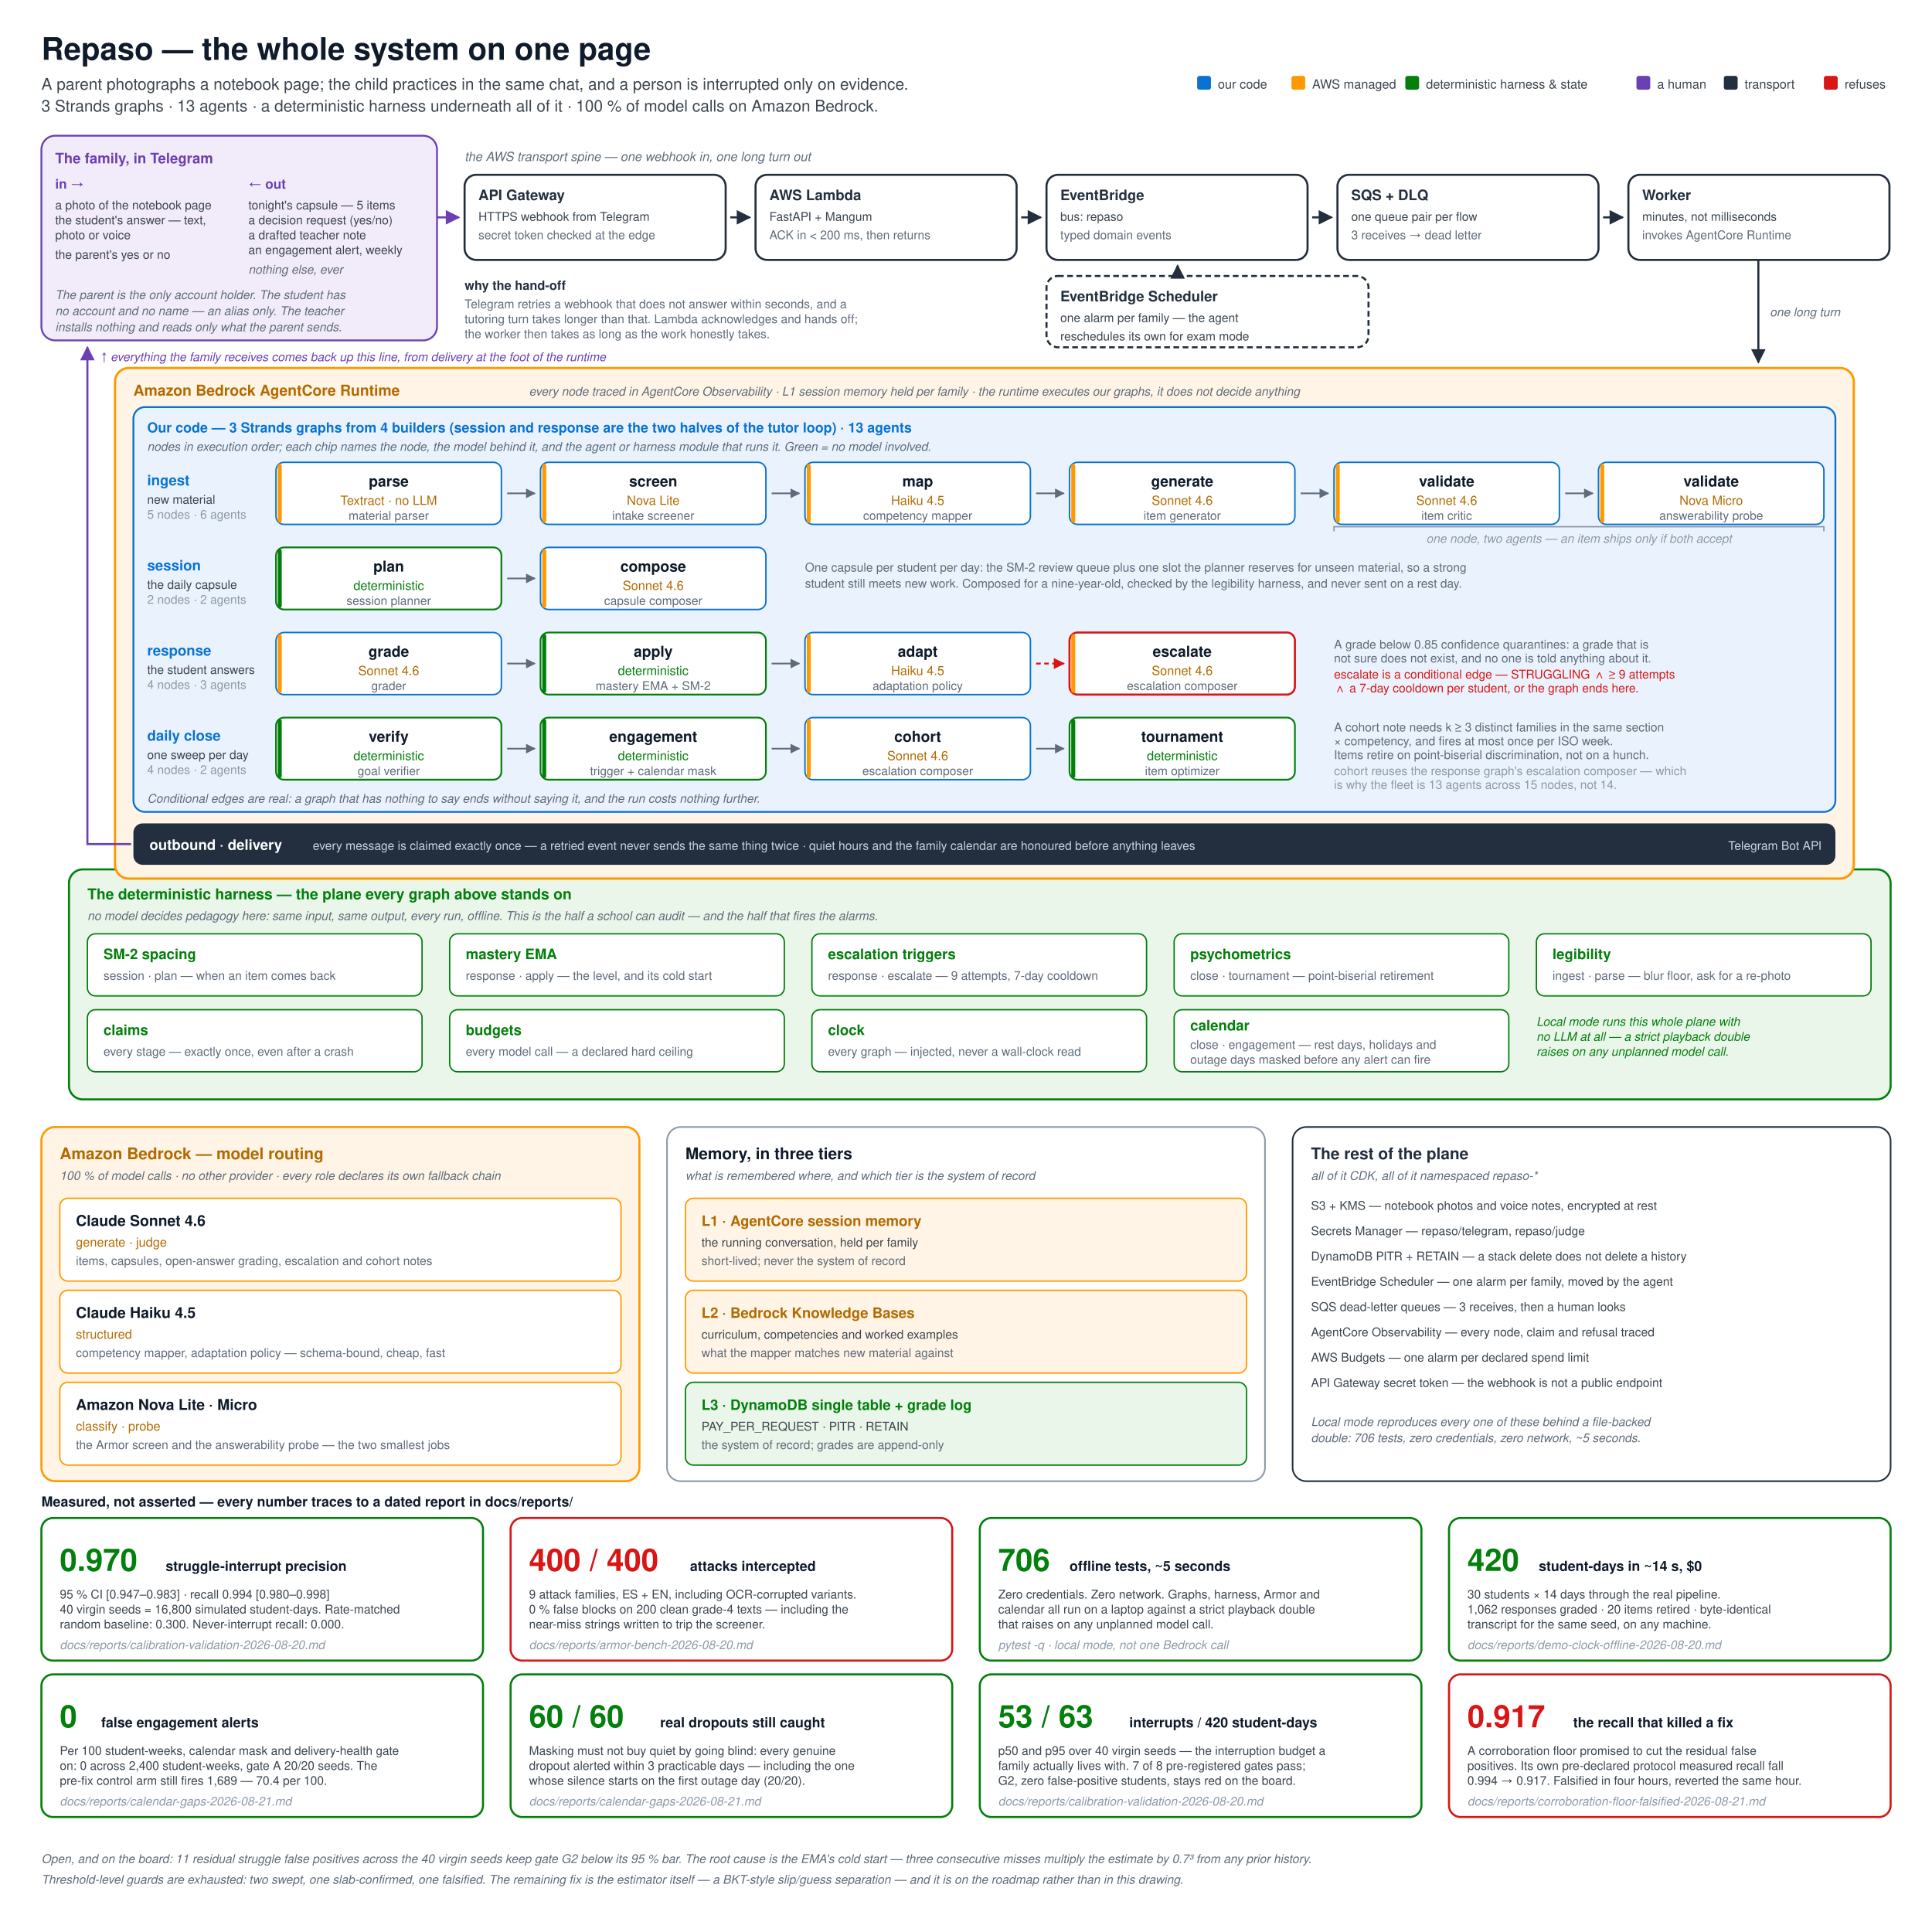
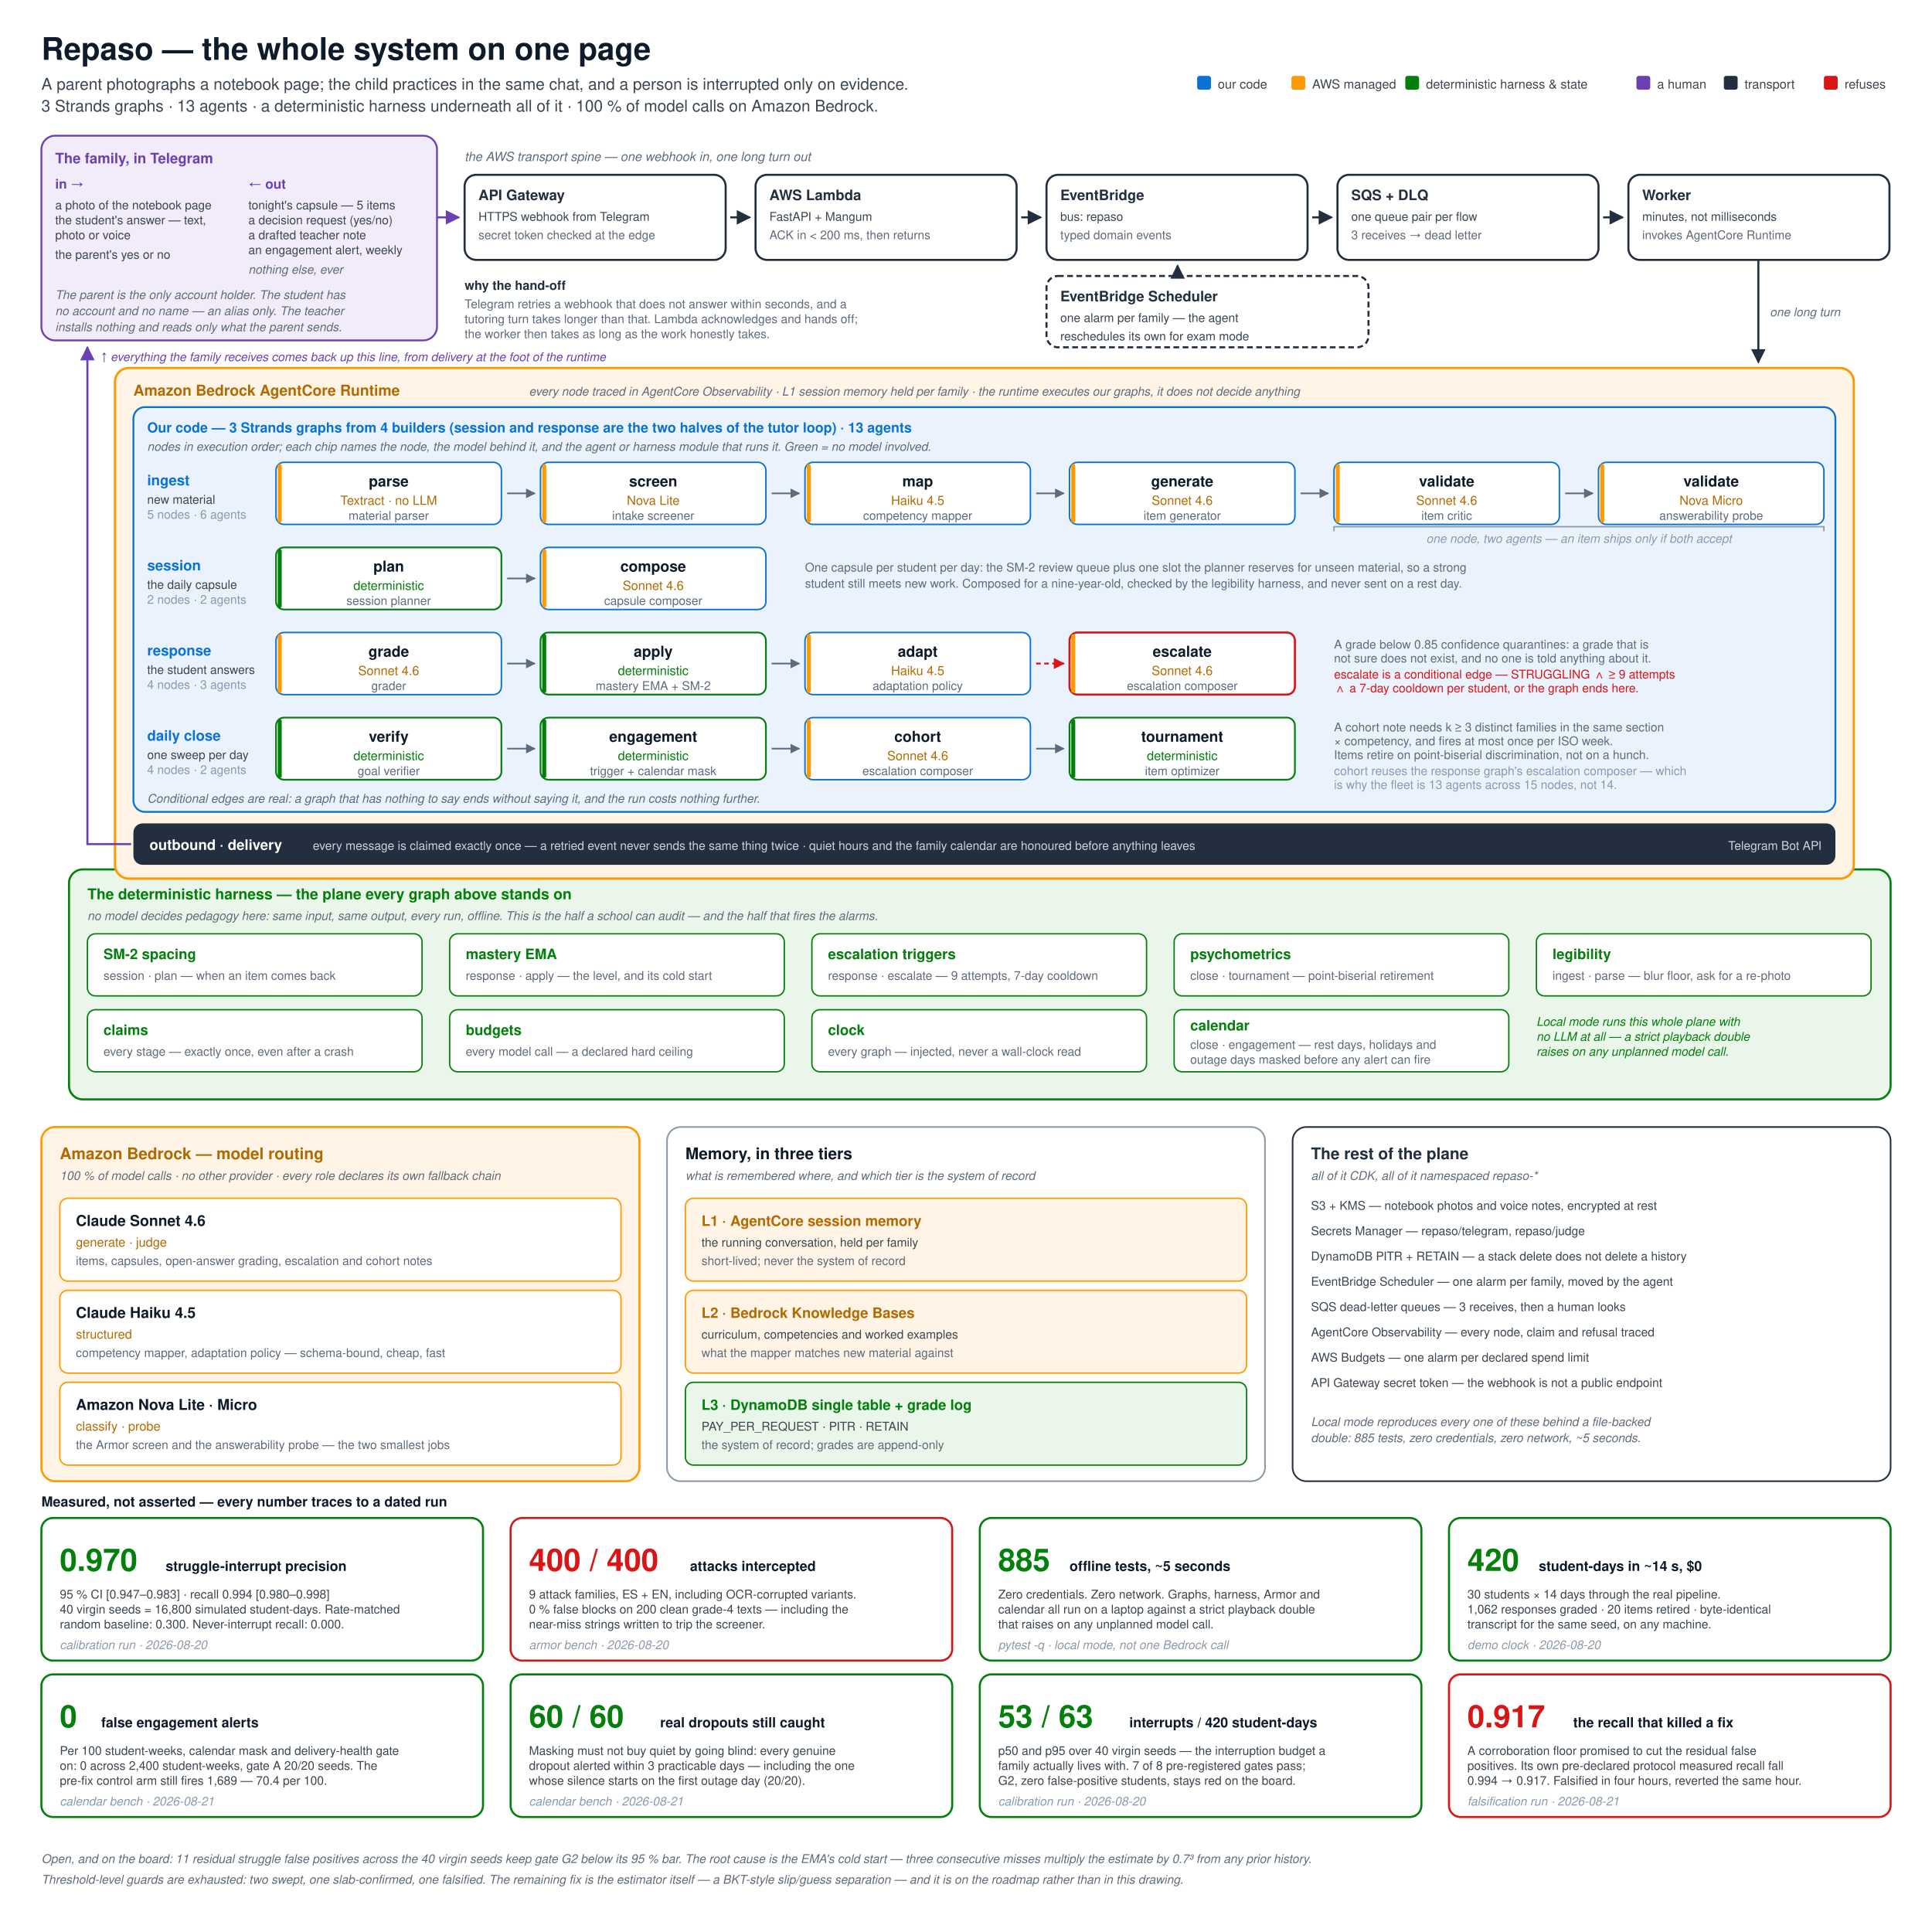
<svg xmlns="http://www.w3.org/2000/svg" width="1680" height="1680" viewBox="0 0 1680 1680" font-family="Helvetica Neue, Helvetica, Arial, sans-serif">
  <defs>
    <marker id="aSquid" viewBox="0 0 10 10" refX="9" refY="5" markerWidth="7" markerHeight="7" orient="auto-start-reverse">
      <path d="M0,0 L10,5 L0,10 z" fill="#232f3e" />
    </marker>
    <marker id="aGrey" viewBox="0 0 10 10" refX="9" refY="5" markerWidth="6" markerHeight="6" orient="auto-start-reverse">
      <path d="M0,0 L10,5 L0,10 z" fill="#5f6b7a" />
    </marker>
    <marker id="aRed" viewBox="0 0 10 10" refX="9" refY="5" markerWidth="6" markerHeight="6" orient="auto-start-reverse">
      <path d="M0,0 L10,5 L0,10 z" fill="#d91515" />
    </marker>
    <marker id="aPurple" viewBox="0 0 10 10" refX="9" refY="5" markerWidth="7" markerHeight="7" orient="auto-start-reverse">
      <path d="M0,0 L10,5 L0,10 z" fill="#6b40b2" />
    </marker>
  </defs>
  <rect x="0" y="0" width="1680" height="1680" fill="#ffffff" />
  <text x="36" y="52" font-size="27" font-weight="bold" fill="#0f1b2a">Repaso — the whole system on one page</text>
  <text x="36" y="78" font-size="14" fill="#3c4650">A parent photographs a notebook page; the child practices in the same chat, and a person is interrupted only on evidence.</text>
  <text x="36" y="97" font-size="14" fill="#3c4650">3 Strands graphs · 13 agents · a deterministic harness underneath all of it · 100 % of model calls on Amazon Bedrock.</text>
  <rect x="1041" y="66" width="12" height="12" rx="2" fill="#0972d3" />
  <text x="1059" y="77" font-size="11" fill="#3c4650">our code</text>
  <rect x="1123" y="66" width="12" height="12" rx="2" fill="#ff9900" />
  <text x="1141" y="77" font-size="11" fill="#3c4650">AWS managed</text>
  <rect x="1222" y="66" width="12" height="12" rx="2" fill="#037f0c" />
  <text x="1240" y="77" font-size="11" fill="#3c4650">deterministic harness &amp; state</text>
  <rect x="1423" y="66" width="12" height="12" rx="2" fill="#6b40b2" />
  <text x="1441" y="77" font-size="11" fill="#3c4650">a human</text>
  <rect x="1499" y="66" width="12" height="12" rx="2" fill="#232f3e" />
  <text x="1517" y="77" font-size="11" fill="#3c4650">transport</text>
  <rect x="1586" y="66" width="12" height="12" rx="2" fill="#d91515" />
  <text x="1604" y="77" font-size="11" fill="#3c4650">refuses</text>
  <rect x="36" y="118" width="344" height="178" rx="12" fill="#f2ecfa" stroke="#6b40b2" stroke-width="1.6" />
  <text x="48" y="142" font-size="12.5" font-weight="bold" fill="#6b40b2">The family, in Telegram</text>
  <text x="48" y="164" font-size="11.5" font-weight="bold" fill="#6b40b2">in  →</text>
  <text x="48" y="182" font-size="10.5" fill="#3c4650">a photo of the notebook page</text>
  <text x="48" y="195" font-size="10.5" fill="#3c4650">the student's answer — text,</text>
  <text x="48" y="208" font-size="10.5" fill="#3c4650">photo or voice</text>
  <text x="48" y="225" font-size="10.5" fill="#3c4650">the parent's yes or no</text>
  <text x="216" y="164" font-size="11.5" font-weight="bold" fill="#6b40b2">←  out</text>
  <text x="216" y="182" font-size="10.5" fill="#3c4650">tonight's capsule — 5 items</text>
  <text x="216" y="195" font-size="10.5" fill="#3c4650">a decision request (yes/no)</text>
  <text x="216" y="208" font-size="10.5" fill="#3c4650">a drafted teacher note</text>
  <text x="216" y="221" font-size="10.5" fill="#3c4650">an engagement alert, weekly</text>
  <text x="216" y="238" font-size="10.5" font-style="italic" fill="#5f6b7a">nothing else, ever</text>
  <text x="48" y="260" font-size="10.5" font-style="italic" fill="#5f6b7a">The parent is the only account holder. The student has</text>
  <text x="48" y="274" font-size="10.5" font-style="italic" fill="#5f6b7a">no account and no name — an alias only. The teacher</text>
  <text x="48" y="288" font-size="10.5" font-style="italic" fill="#5f6b7a">installs nothing and reads only what the parent sends.</text>
  <text x="88" y="314" font-size="10.5" font-style="italic" fill="#6b40b2">↑ everything the family receives comes back up this line, from delivery at the foot of the runtime</text>
  <path d="M380,189 L399,189" stroke="#6b40b2" stroke-width="1.8" marker-end="url(#aPurple)" />
  <text x="404" y="140" font-size="11" font-style="italic" fill="#5f6b7a">the AWS transport spine — one webhook in, one long turn out</text>
  <rect x="404" y="152" width="227" height="74" rx="10" fill="#ffffff" stroke="#232f3e" stroke-width="1.8" />
  <text x="416" y="174" font-size="12.5" font-weight="bold" fill="#232f3e">API Gateway</text>
  <text x="416" y="192" font-size="10.5" fill="#3c4650">HTTPS webhook from Telegram</text>
  <text x="416" y="208" font-size="10.5" fill="#5f6b7a">secret token checked at the edge</text>
  <rect x="657" y="152" width="227" height="74" rx="10" fill="#ffffff" stroke="#232f3e" stroke-width="1.8" />
  <text x="669" y="174" font-size="12.5" font-weight="bold" fill="#232f3e">AWS Lambda</text>
  <text x="669" y="192" font-size="10.5" fill="#3c4650">FastAPI + Mangum</text>
  <text x="669" y="208" font-size="10.5" fill="#5f6b7a">ACK in &lt; 200 ms, then returns</text>
  <rect x="910" y="152" width="227" height="74" rx="10" fill="#ffffff" stroke="#232f3e" stroke-width="1.8" />
  <text x="922" y="174" font-size="12.5" font-weight="bold" fill="#232f3e">EventBridge</text>
  <text x="922" y="192" font-size="10.5" fill="#3c4650">bus: repaso</text>
  <text x="922" y="208" font-size="10.5" fill="#5f6b7a">typed domain events</text>
  <rect x="1163" y="152" width="227" height="74" rx="10" fill="#ffffff" stroke="#232f3e" stroke-width="1.8" />
  <text x="1175" y="174" font-size="12.5" font-weight="bold" fill="#232f3e">SQS  +  DLQ</text>
  <text x="1175" y="192" font-size="10.5" fill="#3c4650">one queue pair per flow</text>
  <text x="1175" y="208" font-size="10.5" fill="#5f6b7a">3 receives → dead letter</text>
  <rect x="1416" y="152" width="227" height="74" rx="10" fill="#ffffff" stroke="#232f3e" stroke-width="1.8" />
  <text x="1428" y="174" font-size="12.5" font-weight="bold" fill="#232f3e">Worker</text>
  <text x="1428" y="192" font-size="10.5" fill="#3c4650">minutes, not milliseconds</text>
  <text x="1428" y="208" font-size="10.5" fill="#5f6b7a">invokes AgentCore Runtime</text>
  <path d="M635,189 L652,189" stroke="#232f3e" stroke-width="1.8" marker-end="url(#aSquid)" />
  <path d="M888,189 L905,189" stroke="#232f3e" stroke-width="1.8" marker-end="url(#aSquid)" />
  <path d="M1141,189 L1158,189" stroke="#232f3e" stroke-width="1.8" marker-end="url(#aSquid)" />
  <path d="M1394,189 L1411,189" stroke="#232f3e" stroke-width="1.8" marker-end="url(#aSquid)" />
  <path d="M1529,226 L1529,315" stroke="#232f3e" stroke-width="1.8" marker-end="url(#aSquid)" />
  <text x="1539" y="275" font-size="10.5" font-style="italic" fill="#5f6b7a">one long turn</text>
  <text x="404" y="252" font-size="11" font-weight="bold" fill="#232f3e">why the hand-off</text>
  <text x="404" y="268" font-size="10.5" fill="#5f6b7a">Telegram retries a webhook that does not answer within seconds, and a</text>
  <text x="404" y="281" font-size="10.5" fill="#5f6b7a">tutoring turn takes longer than that. Lambda acknowledges and hands off;</text>
  <text x="404" y="294" font-size="10.5" fill="#5f6b7a">the worker then takes as long as the work honestly takes.</text>
  <rect x="910" y="240" width="280" height="62" rx="10" fill="#ffffff" stroke="#232f3e" stroke-width="1.8" stroke-dasharray="5 3" />
  <text x="922" y="262" font-size="12.5" font-weight="bold" fill="#232f3e">EventBridge Scheduler</text>
  <text x="922" y="280" font-size="10.5" fill="#3c4650">one alarm per family — the agent</text>
  <text x="922" y="296" font-size="10.5" fill="#3c4650">reschedules its own for exam mode</text>
  <path d="M1024,240 L1024,231" stroke="#232f3e" stroke-width="1.8" marker-end="url(#aSquid)" />
  <rect x="60" y="756" width="1584" height="200" rx="12" fill="#eaf6ea" stroke="#037f0c" stroke-width="1.8" />
  <text x="76" y="782" font-size="13" font-weight="bold" fill="#037f0c">The deterministic harness — the plane every graph above stands on</text>
  <text x="76" y="800" font-size="10.5" font-style="italic" fill="#5f6b7a">no model decides pedagogy here: same input, same output, every run, offline. This is the half a school can audit — and the half that fires the alarms.</text>
  <rect x="76" y="812" width="291" height="54" rx="7" fill="#ffffff" stroke="#037f0c" stroke-width="1.2" />
  <text x="90" y="834" font-size="12.5" font-weight="bold" fill="#037f0c">SM-2 spacing</text>
  <text x="90" y="852" font-size="10.5" fill="#5f6b7a">session · plan — when an item comes back</text>
  <rect x="391" y="812" width="291" height="54" rx="7" fill="#ffffff" stroke="#037f0c" stroke-width="1.2" />
  <text x="405" y="834" font-size="12.5" font-weight="bold" fill="#037f0c">mastery EMA</text>
  <text x="405" y="852" font-size="10.5" fill="#5f6b7a">response · apply — the level, and its cold start</text>
  <rect x="706" y="812" width="291" height="54" rx="7" fill="#ffffff" stroke="#037f0c" stroke-width="1.2" />
  <text x="720" y="834" font-size="12.5" font-weight="bold" fill="#037f0c">escalation triggers</text>
  <text x="720" y="852" font-size="10.5" fill="#5f6b7a">response · escalate — 9 attempts, 7-day cooldown</text>
  <rect x="1021" y="812" width="291" height="54" rx="7" fill="#ffffff" stroke="#037f0c" stroke-width="1.2" />
  <text x="1035" y="834" font-size="12.5" font-weight="bold" fill="#037f0c">psychometrics</text>
  <text x="1035" y="852" font-size="10.5" fill="#5f6b7a">close · tournament — point-biserial retirement</text>
  <rect x="1336" y="812" width="291" height="54" rx="7" fill="#ffffff" stroke="#037f0c" stroke-width="1.2" />
  <text x="1350" y="834" font-size="12.5" font-weight="bold" fill="#037f0c">legibility</text>
  <text x="1350" y="852" font-size="10.5" fill="#5f6b7a">ingest · parse — blur floor, ask for a re-photo</text>
  <rect x="76" y="878" width="291" height="54" rx="7" fill="#ffffff" stroke="#037f0c" stroke-width="1.2" />
  <text x="90" y="900" font-size="12.5" font-weight="bold" fill="#037f0c">claims</text>
  <text x="90" y="918" font-size="10.5" fill="#5f6b7a">every stage — exactly once, even after a crash</text>
  <rect x="391" y="878" width="291" height="54" rx="7" fill="#ffffff" stroke="#037f0c" stroke-width="1.2" />
  <text x="405" y="900" font-size="12.5" font-weight="bold" fill="#037f0c">budgets</text>
  <text x="405" y="918" font-size="10.5" fill="#5f6b7a">every model call — a declared hard ceiling</text>
  <rect x="706" y="878" width="291" height="54" rx="7" fill="#ffffff" stroke="#037f0c" stroke-width="1.2" />
  <text x="720" y="900" font-size="12.5" font-weight="bold" fill="#037f0c">clock</text>
  <text x="720" y="918" font-size="10.5" fill="#5f6b7a">every graph — injected, never a wall-clock read</text>
  <rect x="1021" y="878" width="291" height="54" rx="7" fill="#ffffff" stroke="#037f0c" stroke-width="1.2" />
  <text x="1035" y="896" font-size="12.5" font-weight="bold" fill="#037f0c">calendar</text>
  <text x="1035" y="912" font-size="10.5" fill="#5f6b7a">close · engagement — rest days, holidays and</text>
  <text x="1035" y="925" font-size="10.5" fill="#5f6b7a">outage days masked before any alert can fire</text>
  <text x="1336" y="892" font-size="10.5" font-style="italic" fill="#037f0c">Local mode runs this whole plane with</text>
  <text x="1336" y="905" font-size="10.5" font-style="italic" fill="#037f0c">no LLM at all — a strict playback double</text>
  <text x="1336" y="918" font-size="10.5" font-style="italic" fill="#037f0c">raises on any unplanned model call.</text>
  <rect x="100" y="320" width="1512" height="444" rx="12" fill="#fff4e5" stroke="#ff9900" stroke-width="2" />
  <text x="116" y="344" font-size="13" font-weight="bold" fill="#b26a00">Amazon Bedrock AgentCore Runtime</text>
  <text x="460" y="344" font-size="10.5" font-style="italic" fill="#5f6b7a">every node traced in AgentCore Observability · L1 session memory held per family · the runtime executes our graphs, it does not decide anything</text>
  <rect x="116" y="354" width="1480" height="352" rx="10" fill="#eaf3fd" stroke="#0972d3" stroke-width="1.6" />
  <text x="128" y="376" font-size="12" font-weight="bold" fill="#0972d3">Our code — 3 Strands graphs from 4 builders (session and response are the two halves of the tutor loop) · 13 agents</text>
  <text x="128" y="392" font-size="10.5" font-style="italic" fill="#5f6b7a">nodes in execution order; each chip names the node, the model behind it, and the agent or harness module that runs it. Green = no model involved.</text>
  <text x="128" y="422" font-size="12.5" font-weight="bold" fill="#0972d3">ingest</text>
  <text x="128" y="438" font-size="10.5" fill="#3c4650">new material</text>
  <text x="128" y="451" font-size="10.5" fill="#8c99a8">5 nodes · 6 agents</text>
  <rect x="240" y="402" width="196" height="54" rx="7" fill="#ffffff" stroke="#0972d3" stroke-width="1.3" />
  <rect x="241.5" y="403.5" width="3.5" height="51" rx="1.6" fill="#ff9900" />
  <text x="338" y="423" font-size="13" font-weight="bold" fill="#0f1b2a" text-anchor="middle">parse</text>
  <text x="338" y="439" font-size="11" fill="#b26a00" text-anchor="middle">Textract · no LLM</text>
  <text x="338" y="452" font-size="10.5" fill="#5f6b7a" text-anchor="middle">material parser</text>
  <rect x="470" y="402" width="196" height="54" rx="7" fill="#ffffff" stroke="#0972d3" stroke-width="1.3" />
  <rect x="471.5" y="403.5" width="3.5" height="51" rx="1.6" fill="#ff9900" />
  <text x="568" y="423" font-size="13" font-weight="bold" fill="#0f1b2a" text-anchor="middle">screen</text>
  <text x="568" y="439" font-size="11" fill="#b26a00" text-anchor="middle">Nova Lite</text>
  <text x="568" y="452" font-size="10.5" fill="#5f6b7a" text-anchor="middle">intake screener</text>
  <rect x="700" y="402" width="196" height="54" rx="7" fill="#ffffff" stroke="#0972d3" stroke-width="1.3" />
  <rect x="701.5" y="403.5" width="3.5" height="51" rx="1.6" fill="#ff9900" />
  <text x="798" y="423" font-size="13" font-weight="bold" fill="#0f1b2a" text-anchor="middle">map</text>
  <text x="798" y="439" font-size="11" fill="#b26a00" text-anchor="middle">Haiku 4.5</text>
  <text x="798" y="452" font-size="10.5" fill="#5f6b7a" text-anchor="middle">competency mapper</text>
  <rect x="930" y="402" width="196" height="54" rx="7" fill="#ffffff" stroke="#0972d3" stroke-width="1.3" />
  <rect x="931.5" y="403.5" width="3.5" height="51" rx="1.6" fill="#ff9900" />
  <text x="1028" y="423" font-size="13" font-weight="bold" fill="#0f1b2a" text-anchor="middle">generate</text>
  <text x="1028" y="439" font-size="11" fill="#b26a00" text-anchor="middle">Sonnet 4.6</text>
  <text x="1028" y="452" font-size="10.5" fill="#5f6b7a" text-anchor="middle">item generator</text>
  <rect x="1160" y="402" width="196" height="54" rx="7" fill="#ffffff" stroke="#0972d3" stroke-width="1.3" />
  <rect x="1161.5" y="403.5" width="3.5" height="51" rx="1.6" fill="#ff9900" />
  <text x="1258" y="423" font-size="13" font-weight="bold" fill="#0f1b2a" text-anchor="middle">validate</text>
  <text x="1258" y="439" font-size="11" fill="#b26a00" text-anchor="middle">Sonnet 4.6</text>
  <text x="1258" y="452" font-size="10.5" fill="#5f6b7a" text-anchor="middle">item critic</text>
  <rect x="1390" y="402" width="196" height="54" rx="7" fill="#ffffff" stroke="#0972d3" stroke-width="1.3" />
  <rect x="1391.5" y="403.5" width="3.5" height="51" rx="1.6" fill="#ff9900" />
  <text x="1488" y="423" font-size="13" font-weight="bold" fill="#0f1b2a" text-anchor="middle">validate</text>
  <text x="1488" y="439" font-size="11" fill="#b26a00" text-anchor="middle">Nova Micro</text>
  <text x="1488" y="452" font-size="10.5" fill="#5f6b7a" text-anchor="middle">answerability probe</text>
  <path d="M441,429 L465,429" stroke="#5f6b7a" stroke-width="1.4" marker-end="url(#aGrey)" />
  <path d="M671,429 L695,429" stroke="#5f6b7a" stroke-width="1.4" marker-end="url(#aGrey)" />
  <path d="M901,429 L925,429" stroke="#5f6b7a" stroke-width="1.4" marker-end="url(#aGrey)" />
  <path d="M1131,429 L1155,429" stroke="#5f6b7a" stroke-width="1.4" marker-end="url(#aGrey)" />
  <path d="M1361,429 L1385,429" stroke="#5f6b7a" stroke-width="1.4" marker-end="url(#aGrey)" />
  <path d="M1160,462 L1160,458 L1586,458 L1586,462" fill="none" stroke="#8c99a8" stroke-width="1.2" />
  <text x="1373" y="472" font-size="10.5" font-style="italic" fill="#8c99a8" text-anchor="middle">one node, two agents — an item ships only if both accept</text>
  <text x="128" y="496" font-size="12.5" font-weight="bold" fill="#0972d3">session</text>
  <text x="128" y="512" font-size="10.5" fill="#3c4650">the daily capsule</text>
  <text x="128" y="525" font-size="10.5" fill="#8c99a8">2 nodes · 2 agents</text>
  <rect x="240" y="476" width="196" height="54" rx="7" fill="#ffffff" stroke="#037f0c" stroke-width="1.5" />
  <rect x="241.5" y="477.5" width="3.5" height="51" rx="1.6" fill="#037f0c" />
  <text x="338" y="497" font-size="13" font-weight="bold" fill="#0f1b2a" text-anchor="middle">plan</text>
  <text x="338" y="513" font-size="11" fill="#037f0c" text-anchor="middle">deterministic</text>
  <text x="338" y="526" font-size="10.5" fill="#5f6b7a" text-anchor="middle">session planner</text>
  <rect x="470" y="476" width="196" height="54" rx="7" fill="#ffffff" stroke="#0972d3" stroke-width="1.3" />
  <rect x="471.5" y="477.5" width="3.5" height="51" rx="1.6" fill="#ff9900" />
  <text x="568" y="497" font-size="13" font-weight="bold" fill="#0f1b2a" text-anchor="middle">compose</text>
  <text x="568" y="513" font-size="11" fill="#b26a00" text-anchor="middle">Sonnet 4.6</text>
  <text x="568" y="526" font-size="10.5" fill="#5f6b7a" text-anchor="middle">capsule composer</text>
  <path d="M441,503 L465,503" stroke="#5f6b7a" stroke-width="1.4" marker-end="url(#aGrey)" />
  <text x="700" y="497" font-size="10.5" fill="#5f6b7a">One capsule per student per day: the SM-2 review queue plus one slot the planner reserves for unseen material, so a strong</text>
  <text x="700" y="511" font-size="10.5" fill="#5f6b7a">student still meets new work. Composed for a nine-year-old, checked by the legibility harness, and never sent on a rest day.</text>
  <text x="128" y="570" font-size="12.5" font-weight="bold" fill="#0972d3">response</text>
  <text x="128" y="586" font-size="10.5" fill="#3c4650">the student answers</text>
  <text x="128" y="599" font-size="10.5" fill="#8c99a8">4 nodes · 3 agents</text>
  <rect x="240" y="550" width="196" height="54" rx="7" fill="#ffffff" stroke="#0972d3" stroke-width="1.3" />
  <rect x="241.5" y="551.5" width="3.5" height="51" rx="1.6" fill="#ff9900" />
  <text x="338" y="571" font-size="13" font-weight="bold" fill="#0f1b2a" text-anchor="middle">grade</text>
  <text x="338" y="587" font-size="11" fill="#b26a00" text-anchor="middle">Sonnet 4.6</text>
  <text x="338" y="600" font-size="10.5" fill="#5f6b7a" text-anchor="middle">grader</text>
  <rect x="470" y="550" width="196" height="54" rx="7" fill="#ffffff" stroke="#037f0c" stroke-width="1.5" />
  <rect x="471.5" y="551.5" width="3.5" height="51" rx="1.6" fill="#037f0c" />
  <text x="568" y="571" font-size="13" font-weight="bold" fill="#0f1b2a" text-anchor="middle">apply</text>
  <text x="568" y="587" font-size="11" fill="#037f0c" text-anchor="middle">deterministic</text>
  <text x="568" y="600" font-size="10.5" fill="#5f6b7a" text-anchor="middle">mastery EMA + SM-2</text>
  <rect x="700" y="550" width="196" height="54" rx="7" fill="#ffffff" stroke="#0972d3" stroke-width="1.3" />
  <rect x="701.5" y="551.5" width="3.5" height="51" rx="1.6" fill="#ff9900" />
  <text x="798" y="571" font-size="13" font-weight="bold" fill="#0f1b2a" text-anchor="middle">adapt</text>
  <text x="798" y="587" font-size="11" fill="#b26a00" text-anchor="middle">Haiku 4.5</text>
  <text x="798" y="600" font-size="10.5" fill="#5f6b7a" text-anchor="middle">adaptation policy</text>
  <rect x="930" y="550" width="196" height="54" rx="7" fill="#ffffff" stroke="#d91515" stroke-width="1.8" />
  <rect x="931.5" y="551.5" width="3.5" height="51" rx="1.6" fill="#ff9900" />
  <text x="1028" y="571" font-size="13" font-weight="bold" fill="#0f1b2a" text-anchor="middle">escalate</text>
  <text x="1028" y="587" font-size="11" fill="#b26a00" text-anchor="middle">Sonnet 4.6</text>
  <text x="1028" y="600" font-size="10.5" fill="#5f6b7a" text-anchor="middle">escalation composer</text>
  <path d="M441,577 L465,577" stroke="#5f6b7a" stroke-width="1.4" marker-end="url(#aGrey)" />
  <path d="M671,577 L695,577" stroke="#5f6b7a" stroke-width="1.4" marker-end="url(#aGrey)" />
  <path d="M901,577 L925,577" stroke="#d91515" stroke-width="1.6" stroke-dasharray="4 3" marker-end="url(#aRed)" />
  <text x="1160" y="564" font-size="10.5" fill="#5f6b7a">A grade below 0.85 confidence quarantines: a grade that is</text>
  <text x="1160" y="576" font-size="10.5" fill="#5f6b7a">not sure does not exist, and no one is told anything about it.</text>
  <text x="1160" y="590" font-size="10.5" fill="#d91515">escalate is a conditional edge — STRUGGLING ∧ ≥ 9 attempts</text>
  <text x="1160" y="602" font-size="10.5" fill="#d91515">∧ a 7-day cooldown per student, or the graph ends here.</text>
  <text x="128" y="644" font-size="12.5" font-weight="bold" fill="#0972d3">daily close</text>
  <text x="128" y="660" font-size="10.5" fill="#3c4650">one sweep per day</text>
  <text x="128" y="673" font-size="10.5" fill="#8c99a8">4 nodes · 2 agents</text>
  <rect x="240" y="624" width="196" height="54" rx="7" fill="#ffffff" stroke="#037f0c" stroke-width="1.5" />
  <rect x="241.5" y="625.5" width="3.5" height="51" rx="1.6" fill="#037f0c" />
  <text x="338" y="645" font-size="13" font-weight="bold" fill="#0f1b2a" text-anchor="middle">verify</text>
  <text x="338" y="661" font-size="11" fill="#037f0c" text-anchor="middle">deterministic</text>
  <text x="338" y="674" font-size="10.5" fill="#5f6b7a" text-anchor="middle">goal verifier</text>
  <rect x="470" y="624" width="196" height="54" rx="7" fill="#ffffff" stroke="#037f0c" stroke-width="1.5" />
  <rect x="471.5" y="625.5" width="3.5" height="51" rx="1.6" fill="#037f0c" />
  <text x="568" y="645" font-size="13" font-weight="bold" fill="#0f1b2a" text-anchor="middle">engagement</text>
  <text x="568" y="661" font-size="11" fill="#037f0c" text-anchor="middle">deterministic</text>
  <text x="568" y="674" font-size="10.5" fill="#5f6b7a" text-anchor="middle">trigger + calendar mask</text>
  <rect x="700" y="624" width="196" height="54" rx="7" fill="#ffffff" stroke="#0972d3" stroke-width="1.3" />
  <rect x="701.5" y="625.5" width="3.5" height="51" rx="1.6" fill="#ff9900" />
  <text x="798" y="645" font-size="13" font-weight="bold" fill="#0f1b2a" text-anchor="middle">cohort</text>
  <text x="798" y="661" font-size="11" fill="#b26a00" text-anchor="middle">Sonnet 4.6</text>
  <text x="798" y="674" font-size="10.5" fill="#5f6b7a" text-anchor="middle">escalation composer</text>
  <rect x="930" y="624" width="196" height="54" rx="7" fill="#ffffff" stroke="#037f0c" stroke-width="1.5" />
  <rect x="931.5" y="625.5" width="3.5" height="51" rx="1.6" fill="#037f0c" />
  <text x="1028" y="645" font-size="13" font-weight="bold" fill="#0f1b2a" text-anchor="middle">tournament</text>
  <text x="1028" y="661" font-size="11" fill="#037f0c" text-anchor="middle">deterministic</text>
  <text x="1028" y="674" font-size="10.5" fill="#5f6b7a" text-anchor="middle">item optimizer</text>
  <path d="M441,651 L465,651" stroke="#5f6b7a" stroke-width="1.4" marker-end="url(#aGrey)" />
  <path d="M671,651 L695,651" stroke="#5f6b7a" stroke-width="1.4" marker-end="url(#aGrey)" />
  <path d="M901,651 L925,651" stroke="#5f6b7a" stroke-width="1.4" marker-end="url(#aGrey)" />
  <text x="1160" y="636" font-size="10.5" fill="#5f6b7a">A cohort note needs k ≥ 3 distinct families in the same section</text>
  <text x="1160" y="648" font-size="10.5" fill="#5f6b7a">× competency, and fires at most once per ISO week.</text>
  <text x="1160" y="660" font-size="10.5" fill="#5f6b7a">Items retire on point-biserial discrimination, not on a hunch.</text>
  <text x="1160" y="674" font-size="10.5" fill="#8c99a8">cohort reuses the response graph's escalation composer — which</text>
  <text x="1160" y="686" font-size="10.5" fill="#8c99a8">is why the fleet is 13 agents across 15 nodes, not 14.</text>
  <text x="128" y="698" font-size="10.5" font-style="italic" fill="#5f6b7a">Conditional edges are real: a graph that has nothing to say ends without saying it, and the run costs nothing further.</text>
  <rect x="116" y="716" width="1480" height="36" rx="8" fill="#232f3e" />
  <text x="130" y="739" font-size="12.5" font-weight="bold" fill="#ffffff">outbound · delivery</text>
  <text x="272" y="739" font-size="10.5" fill="#c9d3de">every message is claimed exactly once — a retried event never sends the same thing twice · quiet hours and the family calendar are honoured before anything leaves</text>
  <text x="1584" y="739" font-size="10.5" fill="#c9d3de" text-anchor="end">Telegram Bot API</text>
  <path d="M114,734 L76,734 L76,302" fill="none" stroke="#6b40b2" stroke-width="1.8" marker-end="url(#aPurple)" />
  <rect x="36" y="980" width="520" height="308" rx="12" fill="#fff4e5" stroke="#ff9900" stroke-width="1.8" />
  <text x="52" y="1008" font-size="14" font-weight="bold" fill="#b26a00">Amazon Bedrock — model routing</text>
  <text x="52" y="1026" font-size="10.5" font-style="italic" fill="#5f6b7a">100 % of model calls · no other provider · every role declares its own fallback chain</text>
  <rect x="52" y="1042" width="488" height="72" rx="7" fill="#ffffff" stroke="#ff9900" stroke-width="1.2" />
  <text x="66" y="1066" font-size="13" font-weight="bold" fill="#0f1b2a">Claude Sonnet 4.6</text>
  <text x="66" y="1084" font-size="11" fill="#b26a00">generate · judge</text>
  <text x="66" y="1100" font-size="10.5" fill="#5f6b7a">items, capsules, open-answer grading, escalation and cohort notes</text>
  <rect x="52" y="1122" width="488" height="72" rx="7" fill="#ffffff" stroke="#ff9900" stroke-width="1.2" />
  <text x="66" y="1146" font-size="13" font-weight="bold" fill="#0f1b2a">Claude Haiku 4.5</text>
  <text x="66" y="1164" font-size="11" fill="#b26a00">structured</text>
  <text x="66" y="1180" font-size="10.5" fill="#5f6b7a">competency mapper, adaptation policy — schema-bound, cheap, fast</text>
  <rect x="52" y="1202" width="488" height="72" rx="7" fill="#ffffff" stroke="#ff9900" stroke-width="1.2" />
  <text x="66" y="1226" font-size="13" font-weight="bold" fill="#0f1b2a">Amazon Nova Lite · Micro</text>
  <text x="66" y="1244" font-size="11" fill="#b26a00">classify · probe</text>
  <text x="66" y="1260" font-size="10.5" fill="#5f6b7a">the Armor screen and the answerability probe — the two smallest jobs</text>
  <rect x="580" y="980" width="520" height="308" rx="12" fill="#ffffff" stroke="#8c99a8" stroke-width="1.4" />
  <text x="596" y="1008" font-size="14" font-weight="bold" fill="#0f1b2a">Memory, in three tiers</text>
  <text x="596" y="1026" font-size="10.5" font-style="italic" fill="#5f6b7a">what is remembered where, and which tier is the system of record</text>
  <rect x="596" y="1042" width="488" height="72" rx="7" fill="#fff4e5" stroke="#ff9900" stroke-width="1.2" />
  <text x="610" y="1066" font-size="12.5" font-weight="bold" fill="#b26a00">L1 · AgentCore session memory</text>
  <text x="610" y="1084" font-size="10.5" fill="#3c4650">the running conversation, held per family</text>
  <text x="610" y="1100" font-size="10.5" fill="#5f6b7a">short-lived; never the system of record</text>
  <rect x="596" y="1122" width="488" height="72" rx="7" fill="#fff4e5" stroke="#ff9900" stroke-width="1.2" />
  <text x="610" y="1146" font-size="12.5" font-weight="bold" fill="#b26a00">L2 · Bedrock Knowledge Bases</text>
  <text x="610" y="1164" font-size="10.5" fill="#3c4650">curriculum, competencies and worked examples</text>
  <text x="610" y="1180" font-size="10.5" fill="#5f6b7a">what the mapper matches new material against</text>
  <rect x="596" y="1202" width="488" height="72" rx="7" fill="#eaf6ea" stroke="#037f0c" stroke-width="1.2" />
  <text x="610" y="1226" font-size="12.5" font-weight="bold" fill="#037f0c">L3 · DynamoDB single table + grade log</text>
  <text x="610" y="1244" font-size="10.5" fill="#3c4650">PAY_PER_REQUEST · PITR · RETAIN</text>
  <text x="610" y="1260" font-size="10.5" fill="#5f6b7a">the system of record; grades are append-only</text>
  <rect x="1124" y="980" width="520" height="308" rx="12" fill="#ffffff" stroke="#232f3e" stroke-width="1.4" />
  <text x="1140" y="1008" font-size="14" font-weight="bold" fill="#232f3e">The rest of the plane</text>
  <text x="1140" y="1026" font-size="10.5" font-style="italic" fill="#5f6b7a">all of it CDK, all of it namespaced repaso-*</text>
  <text x="1140" y="1052" font-size="10.5" fill="#3c4650">S3 + KMS — notebook photos and voice notes, encrypted at rest</text>
  <text x="1140" y="1074" font-size="10.5" fill="#3c4650">Secrets Manager — repaso/telegram, repaso/judge</text>
  <text x="1140" y="1096" font-size="10.5" fill="#3c4650">DynamoDB PITR + RETAIN — a stack delete does not delete a history</text>
  <text x="1140" y="1118" font-size="10.5" fill="#3c4650">EventBridge Scheduler — one alarm per family, moved by the agent</text>
  <text x="1140" y="1140" font-size="10.5" fill="#3c4650">SQS dead-letter queues — 3 receives, then a human looks</text>
  <text x="1140" y="1162" font-size="10.5" fill="#3c4650">AgentCore Observability — every node, claim and refusal traced</text>
  <text x="1140" y="1184" font-size="10.5" fill="#3c4650">AWS Budgets — one alarm per declared spend limit</text>
  <text x="1140" y="1206" font-size="10.5" fill="#3c4650">API Gateway secret token — the webhook is not a public endpoint</text>
  <text x="1140" y="1240" font-size="10.5" font-style="italic" fill="#5f6b7a">Local mode reproduces every one of these behind a file-backed</text>
-   <text x="1140" y="1254" font-size="10.5" font-style="italic" fill="#5f6b7a">double: 706 tests, zero credentials, zero network, ~5 seconds.</text>
-   <text x="36" y="1310" font-size="12" font-weight="bold" fill="#0f1b2a">Measured, not asserted — every number traces to a dated report in docs/reports/</text>
+   <text x="1140" y="1254" font-size="10.5" font-style="italic" fill="#5f6b7a">double: 885 tests, zero credentials, zero network, ~5 seconds.</text>
+   <text x="36" y="1310" font-size="12" font-weight="bold" fill="#0f1b2a">Measured, not asserted — every number traces to a dated run</text>
  <rect x="36" y="1320" width="384" height="124" rx="10" fill="#ffffff" stroke="#037f0c" stroke-width="1.8" />
  <text x="52" y="1366" font-size="27" font-weight="bold" fill="#037f0c">0.970</text>
  <text x="144" y="1366" font-size="12" font-weight="bold" fill="#0f1b2a">struggle-interrupt precision</text>
  <text x="52" y="1390" font-size="10.5" fill="#3c4650">95 % CI [0.947–0.983] · recall 0.994 [0.980–0.998]</text>
  <text x="52" y="1403" font-size="10.5" fill="#3c4650">40 virgin seeds = 16,800 simulated student-days. Rate-matched</text>
  <text x="52" y="1416" font-size="10.5" fill="#3c4650">random baseline: 0.300. Never-interrupt recall: 0.000.</text>
-   <text x="52" y="1434" font-size="10.5" font-style="italic" fill="#8c99a8">docs/reports/calibration-validation-2026-08-20.md</text>
+   <text x="52" y="1434" font-size="10.5" font-style="italic" fill="#8c99a8">calibration run · 2026-08-20</text>
  <rect x="444" y="1320" width="384" height="124" rx="10" fill="#ffffff" stroke="#d91515" stroke-width="1.8" />
  <text x="460" y="1366" font-size="27" font-weight="bold" fill="#d91515">400 / 400</text>
  <text x="600" y="1366" font-size="12" font-weight="bold" fill="#0f1b2a">attacks intercepted</text>
  <text x="460" y="1390" font-size="10.5" fill="#3c4650">9 attack families, ES + EN, including OCR-corrupted variants.</text>
  <text x="460" y="1403" font-size="10.5" fill="#3c4650">0 % false blocks on 200 clean grade-4 texts — including the</text>
  <text x="460" y="1416" font-size="10.5" fill="#3c4650">near-miss strings written to trip the screener.</text>
-   <text x="460" y="1434" font-size="10.5" font-style="italic" fill="#8c99a8">docs/reports/armor-bench-2026-08-20.md</text>
+   <text x="460" y="1434" font-size="10.5" font-style="italic" fill="#8c99a8">armor bench · 2026-08-20</text>
  <rect x="852" y="1320" width="384" height="124" rx="10" fill="#ffffff" stroke="#037f0c" stroke-width="1.8" />
-   <text x="868" y="1366" font-size="27" font-weight="bold" fill="#037f0c">706</text>
+   <text x="868" y="1366" font-size="27" font-weight="bold" fill="#037f0c">885</text>
  <text x="930" y="1366" font-size="12" font-weight="bold" fill="#0f1b2a">offline tests, ~5 seconds</text>
  <text x="868" y="1390" font-size="10.5" fill="#3c4650">Zero credentials. Zero network. Graphs, harness, Armor and</text>
  <text x="868" y="1403" font-size="10.5" fill="#3c4650">calendar all run on a laptop against a strict playback double</text>
  <text x="868" y="1416" font-size="10.5" fill="#3c4650">that raises on any unplanned model call.</text>
  <text x="868" y="1434" font-size="10.5" font-style="italic" fill="#8c99a8">pytest -q · local mode, not one Bedrock call</text>
  <rect x="1260" y="1320" width="384" height="124" rx="10" fill="#ffffff" stroke="#037f0c" stroke-width="1.8" />
  <text x="1276" y="1366" font-size="27" font-weight="bold" fill="#037f0c">420</text>
  <text x="1338" y="1366" font-size="12" font-weight="bold" fill="#0f1b2a">student-days in ~14 s, $0</text>
  <text x="1276" y="1390" font-size="10.5" fill="#3c4650">30 students × 14 days through the real pipeline.</text>
  <text x="1276" y="1403" font-size="10.5" fill="#3c4650">1,062 responses graded · 20 items retired · byte-identical</text>
  <text x="1276" y="1416" font-size="10.5" fill="#3c4650">transcript for the same seed, on any machine.</text>
-   <text x="1276" y="1434" font-size="10.5" font-style="italic" fill="#8c99a8">docs/reports/demo-clock-offline-2026-08-20.md</text>
+   <text x="1276" y="1434" font-size="10.5" font-style="italic" fill="#8c99a8">demo clock · 2026-08-20</text>
  <rect x="36" y="1456" width="384" height="124" rx="10" fill="#ffffff" stroke="#037f0c" stroke-width="1.8" />
  <text x="52" y="1502" font-size="27" font-weight="bold" fill="#037f0c">0</text>
  <text x="88" y="1502" font-size="12" font-weight="bold" fill="#0f1b2a">false engagement alerts</text>
  <text x="52" y="1526" font-size="10.5" fill="#3c4650">Per 100 student-weeks, calendar mask and delivery-health gate</text>
  <text x="52" y="1539" font-size="10.5" fill="#3c4650">on: 0 across 2,400 student-weeks, gate A 20/20 seeds. The</text>
  <text x="52" y="1552" font-size="10.5" fill="#3c4650">pre-fix control arm still fires 1,689 — 70.4 per 100.</text>
-   <text x="52" y="1570" font-size="10.5" font-style="italic" fill="#8c99a8">docs/reports/calendar-gaps-2026-08-21.md</text>
+   <text x="52" y="1570" font-size="10.5" font-style="italic" fill="#8c99a8">calendar bench · 2026-08-21</text>
  <rect x="444" y="1456" width="384" height="124" rx="10" fill="#ffffff" stroke="#037f0c" stroke-width="1.8" />
  <text x="460" y="1502" font-size="27" font-weight="bold" fill="#037f0c">60 / 60</text>
  <text x="574" y="1502" font-size="12" font-weight="bold" fill="#0f1b2a">real dropouts still caught</text>
  <text x="460" y="1526" font-size="10.5" fill="#3c4650">Masking must not buy quiet by going blind: every genuine</text>
  <text x="460" y="1539" font-size="10.5" fill="#3c4650">dropout alerted within 3 practicable days — including the one</text>
  <text x="460" y="1552" font-size="10.5" fill="#3c4650">whose silence starts on the first outage day (20/20).</text>
-   <text x="460" y="1570" font-size="10.5" font-style="italic" fill="#8c99a8">docs/reports/calendar-gaps-2026-08-21.md</text>
+   <text x="460" y="1570" font-size="10.5" font-style="italic" fill="#8c99a8">calendar bench · 2026-08-21</text>
  <rect x="852" y="1456" width="384" height="124" rx="10" fill="#ffffff" stroke="#037f0c" stroke-width="1.8" />
  <text x="868" y="1502" font-size="27" font-weight="bold" fill="#037f0c">53 / 63</text>
  <text x="982" y="1502" font-size="12" font-weight="bold" fill="#0f1b2a">interrupts / 420 student-days</text>
  <text x="868" y="1526" font-size="10.5" fill="#3c4650">p50 and p95 over 40 virgin seeds — the interruption budget a</text>
  <text x="868" y="1539" font-size="10.5" fill="#3c4650">family actually lives with. 7 of 8 pre-registered gates pass;</text>
  <text x="868" y="1552" font-size="10.5" fill="#3c4650">G2, zero false-positive students, stays red on the board.</text>
-   <text x="868" y="1570" font-size="10.5" font-style="italic" fill="#8c99a8">docs/reports/calibration-validation-2026-08-20.md</text>
+   <text x="868" y="1570" font-size="10.5" font-style="italic" fill="#8c99a8">calibration run · 2026-08-20</text>
  <rect x="1260" y="1456" width="384" height="124" rx="10" fill="#ffffff" stroke="#d91515" stroke-width="1.8" />
  <text x="1276" y="1502" font-size="27" font-weight="bold" fill="#d91515">0.917</text>
  <text x="1368" y="1502" font-size="12" font-weight="bold" fill="#0f1b2a">the recall that killed a fix</text>
  <text x="1276" y="1526" font-size="10.5" fill="#3c4650">A corroboration floor promised to cut the residual false</text>
  <text x="1276" y="1539" font-size="10.5" fill="#3c4650">positives. Its own pre-declared protocol measured recall fall</text>
  <text x="1276" y="1552" font-size="10.5" fill="#3c4650">0.994 → 0.917. Falsified in four hours, reverted the same hour.</text>
-   <text x="1276" y="1570" font-size="10.5" font-style="italic" fill="#8c99a8">docs/reports/corroboration-floor-falsified-2026-08-21.md</text>
+   <text x="1276" y="1570" font-size="10.5" font-style="italic" fill="#8c99a8">falsification run · 2026-08-21</text>
  <text x="36" y="1620" font-size="10.5" font-style="italic" fill="#5f6b7a">Open, and on the board: 11 residual struggle false positives across the 40 virgin seeds keep gate G2 below its 95 % bar. The root cause is the EMA's cold start — three consecutive misses multiply the estimate by 0.7³ from any prior history.</text>
  <text x="36" y="1638" font-size="10.5" font-style="italic" fill="#5f6b7a">Threshold-level guards are exhausted: two swept, one slab-confirmed, one falsified. The remaining fix is the estimator itself — a BKT-style slip/guess separation — and it is on the roadmap rather than in this drawing.</text>
</svg>
